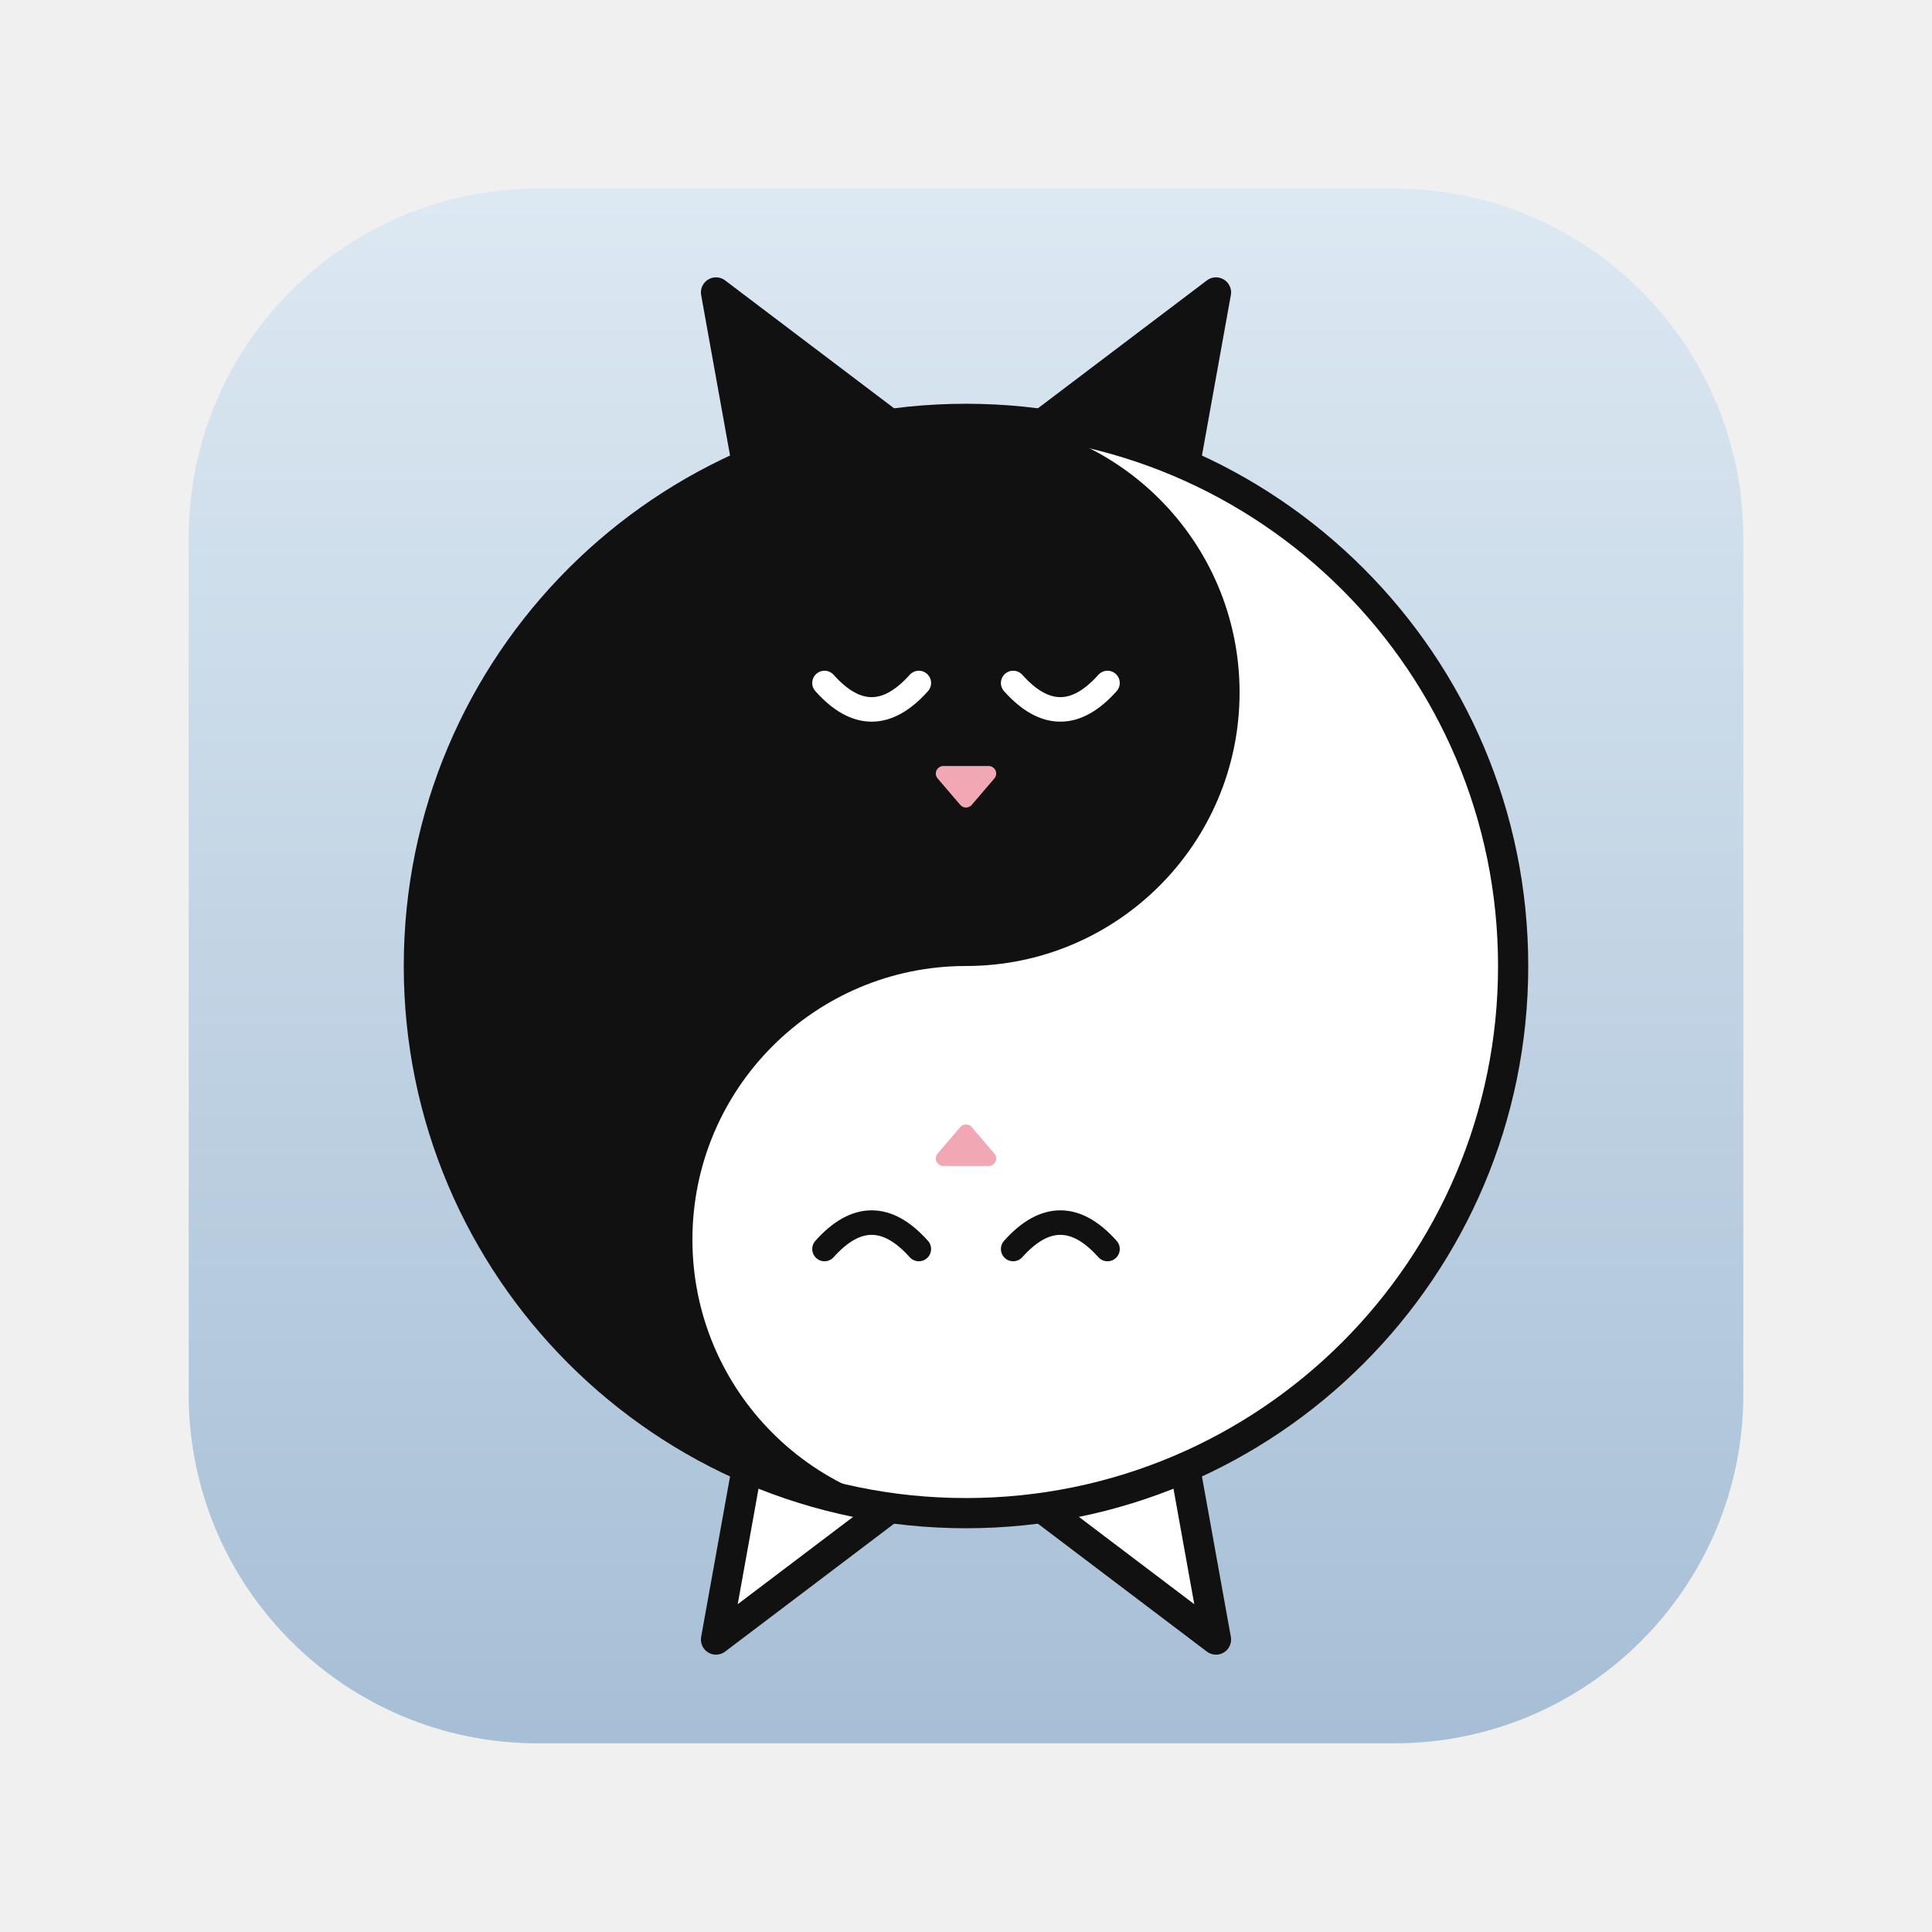
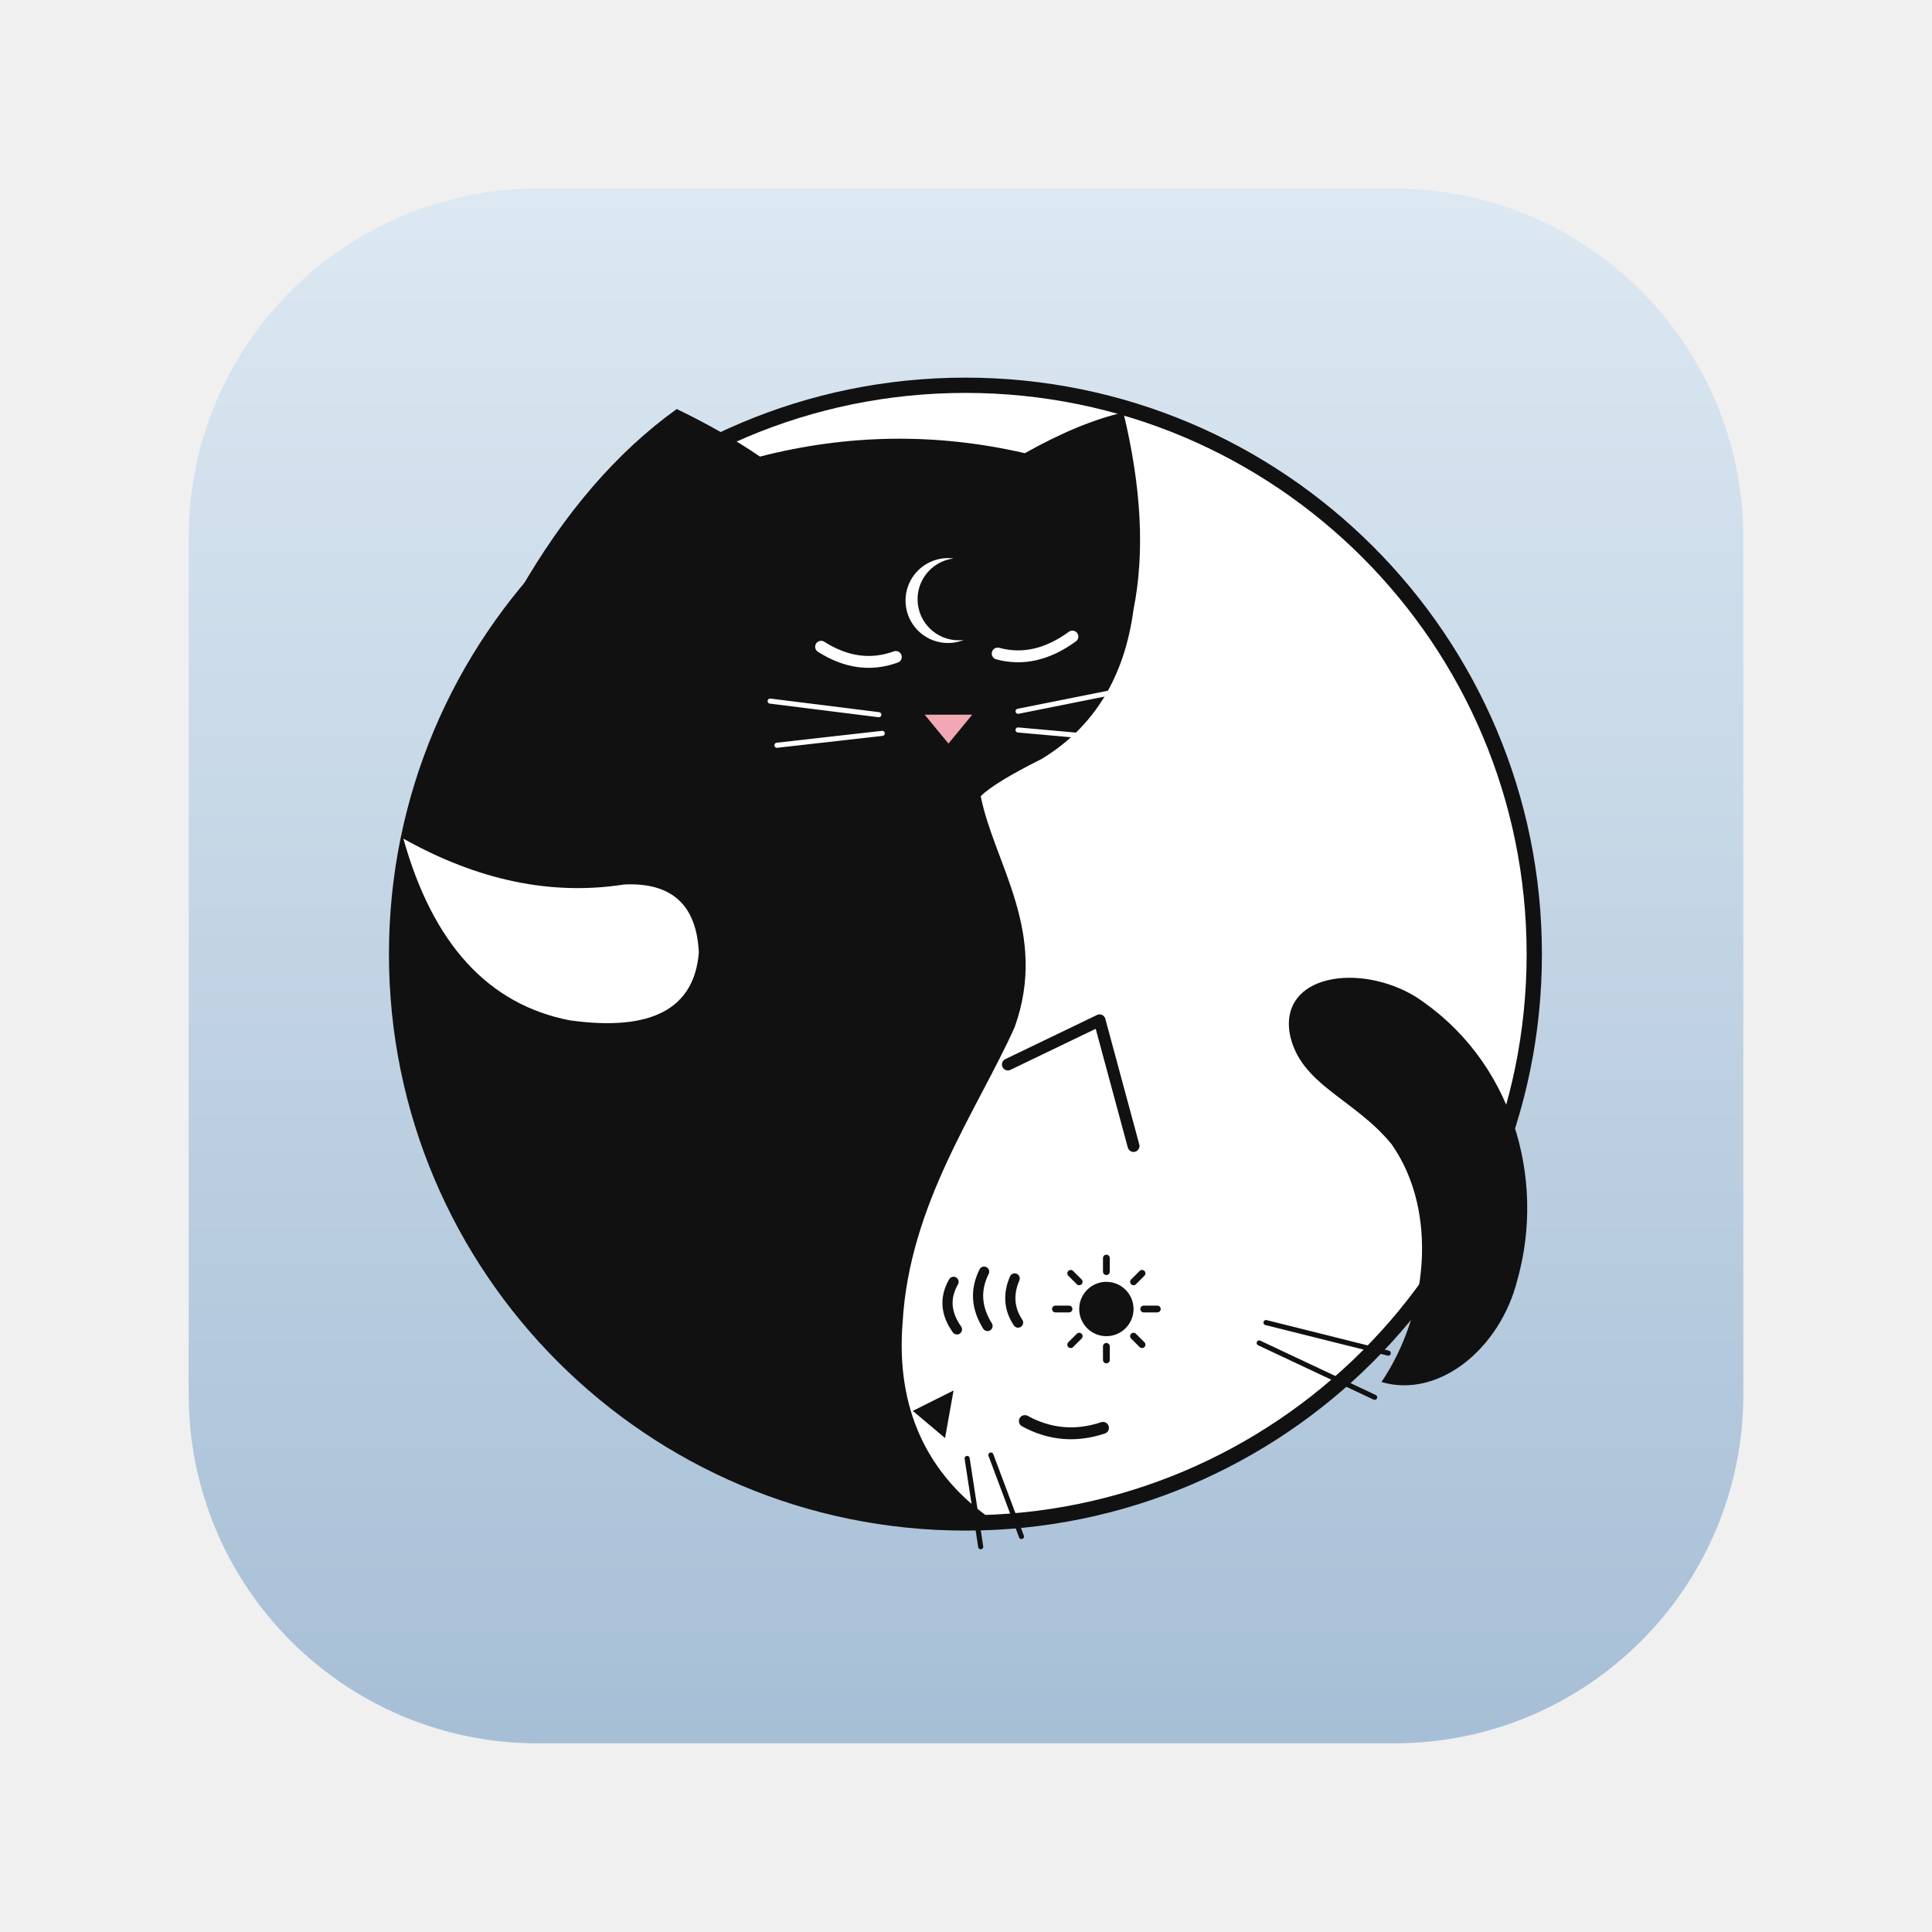
<svg xmlns="http://www.w3.org/2000/svg" viewBox="0 0 1024 1024">
  <defs>
    <linearGradient id="sky" x1="0" y1="0" x2="0" y2="1">
      <stop offset="0" stop-color="#DCE8F2" />
      <stop offset="1" stop-color="#A7BFD6" />
    </linearGradient>
  </defs>
  <rect x="100" y="100" width="824" height="824" rx="185" fill="url(#sky)" />
-   <g stroke-linejoin="round" stroke-linecap="round">
-     <path d="M400.9 750.2 L474.5 797.1 L379.5 869 Z M623.1 750.2 L549.5 797.1 L644.5 869 Z" fill="#fff" stroke="#111" stroke-width="16" />
-     <path d="M400.9 273.8 L474.5 226.9 L379.5 155 Z M623.1 273.8 L549.5 226.9 L644.5 155 Z" fill="#111" stroke="#111" stroke-width="16" />
-     <circle cx="512" cy="512" r="290" fill="#fff" stroke="#111" stroke-width="16" />
-     <path d="M512 222 A290 290 0 0 0 512 802 A145 145 0 0 1 512 512 A145 145 0 0 0 512 222 Z" fill="#111" />
-     <path d="M437 362 Q462 390 487 362 M537 362 Q562 390 587 362" fill="none" stroke="#fff" stroke-width="13" />
-     <path d="M500 410 L524 410 L512 424 Z" fill="#F2A7B5" stroke="#F2A7B5" stroke-width="8" />
-     <path d="M437 662 Q462 634 487 662 M537 662 Q562 634 587 662" fill="none" stroke="#111" stroke-width="13" />
-     <path d="M500 614 L524 614 L512 600 Z" fill="#F2A7B5" stroke="#F2A7B5" stroke-width="8" />
+   <g transform="translate(167 152) scale(0.9)">
+     <g stroke-linecap="round" stroke-linejoin="round">
+       <circle cx="383" cy="393" r="335" fill="#fff" stroke="#111" stroke-width="9" />
+       <path fill="#111" d="M213 72 Q240 85 262 100 Q340 80 418 98 Q450 80 476 74 Q492 140 482 190       Q474 250 428 278 Q400 292 392 300 C400 340 432 380 412 436 C390 485 350 540 346 610       C342 660 360 700 400 727 A335 335 0 0 1 48 393 A335 335 0 0 1 120 180 Q160 110 213 72 Z" />
+       <path fill="#fff" d="M52 325 Q78 418 150 432 Q222 442 226 392 Q224 350 182 352 Q118 362 52 325 Z" />
+       <path fill="#111" d="M574 440 C568 405 615 398 648 418 C705 455 725 525 708 585 C698 625 662 655 628 645       C655 605 662 545 634 505 C612 478 580 470 574 440 Z" />
+       <path fill="#fff" d="M376 160 A25 25 0 1 0 382 208 A20 20 0 1 1 376 160 Z" />
+       <path fill="none" stroke="#fff" stroke-width="7" d="M298 212 Q320 226 342 218 M402 216 Q424 222 446 206" />
+       <path fill="#F2A7B5" d="M359 252 L387 252 L373 269 Z" />
+       <path fill="none" stroke="#fff" stroke-width="3" d="M332 252 L268 244 M334 263 L272 270 M414 250 L474 238 M414 261 L470 266" />
+       <path fill="none" stroke="#111" stroke-width="7" d="M408 458 L462 432 L482 506" />
+       <path fill="none" stroke="#111" stroke-width="6" d="M376 586 Q368 600 378 614 M394 580 Q386 596 396 612 M412 584 Q406 598 414 610" />
+       <circle cx="466" cy="602" r="16" fill="#111" />
+       <path fill="none" stroke="#111" stroke-width="4" d="M466 572 V580 M466 624 V632 M436 602 H444 M488 602 H496 M445 581 L450 586 M482 618 L487 623 M487 581 L482 586 M450 618 L445 623" />
+       <path fill="none" stroke="#111" stroke-width="7" d="M418 668 Q440 680 464 672" />
+       <path fill="#111" d="M352 662 L376 650 L371 678 Z" />
+       <path fill="none" stroke="#111" stroke-width="3" d="M384 690 L392 742 M398 688 L416 736 M560 610 L632 628 M556 622 L624 654" />
+     </g>
  </g>
</svg>
